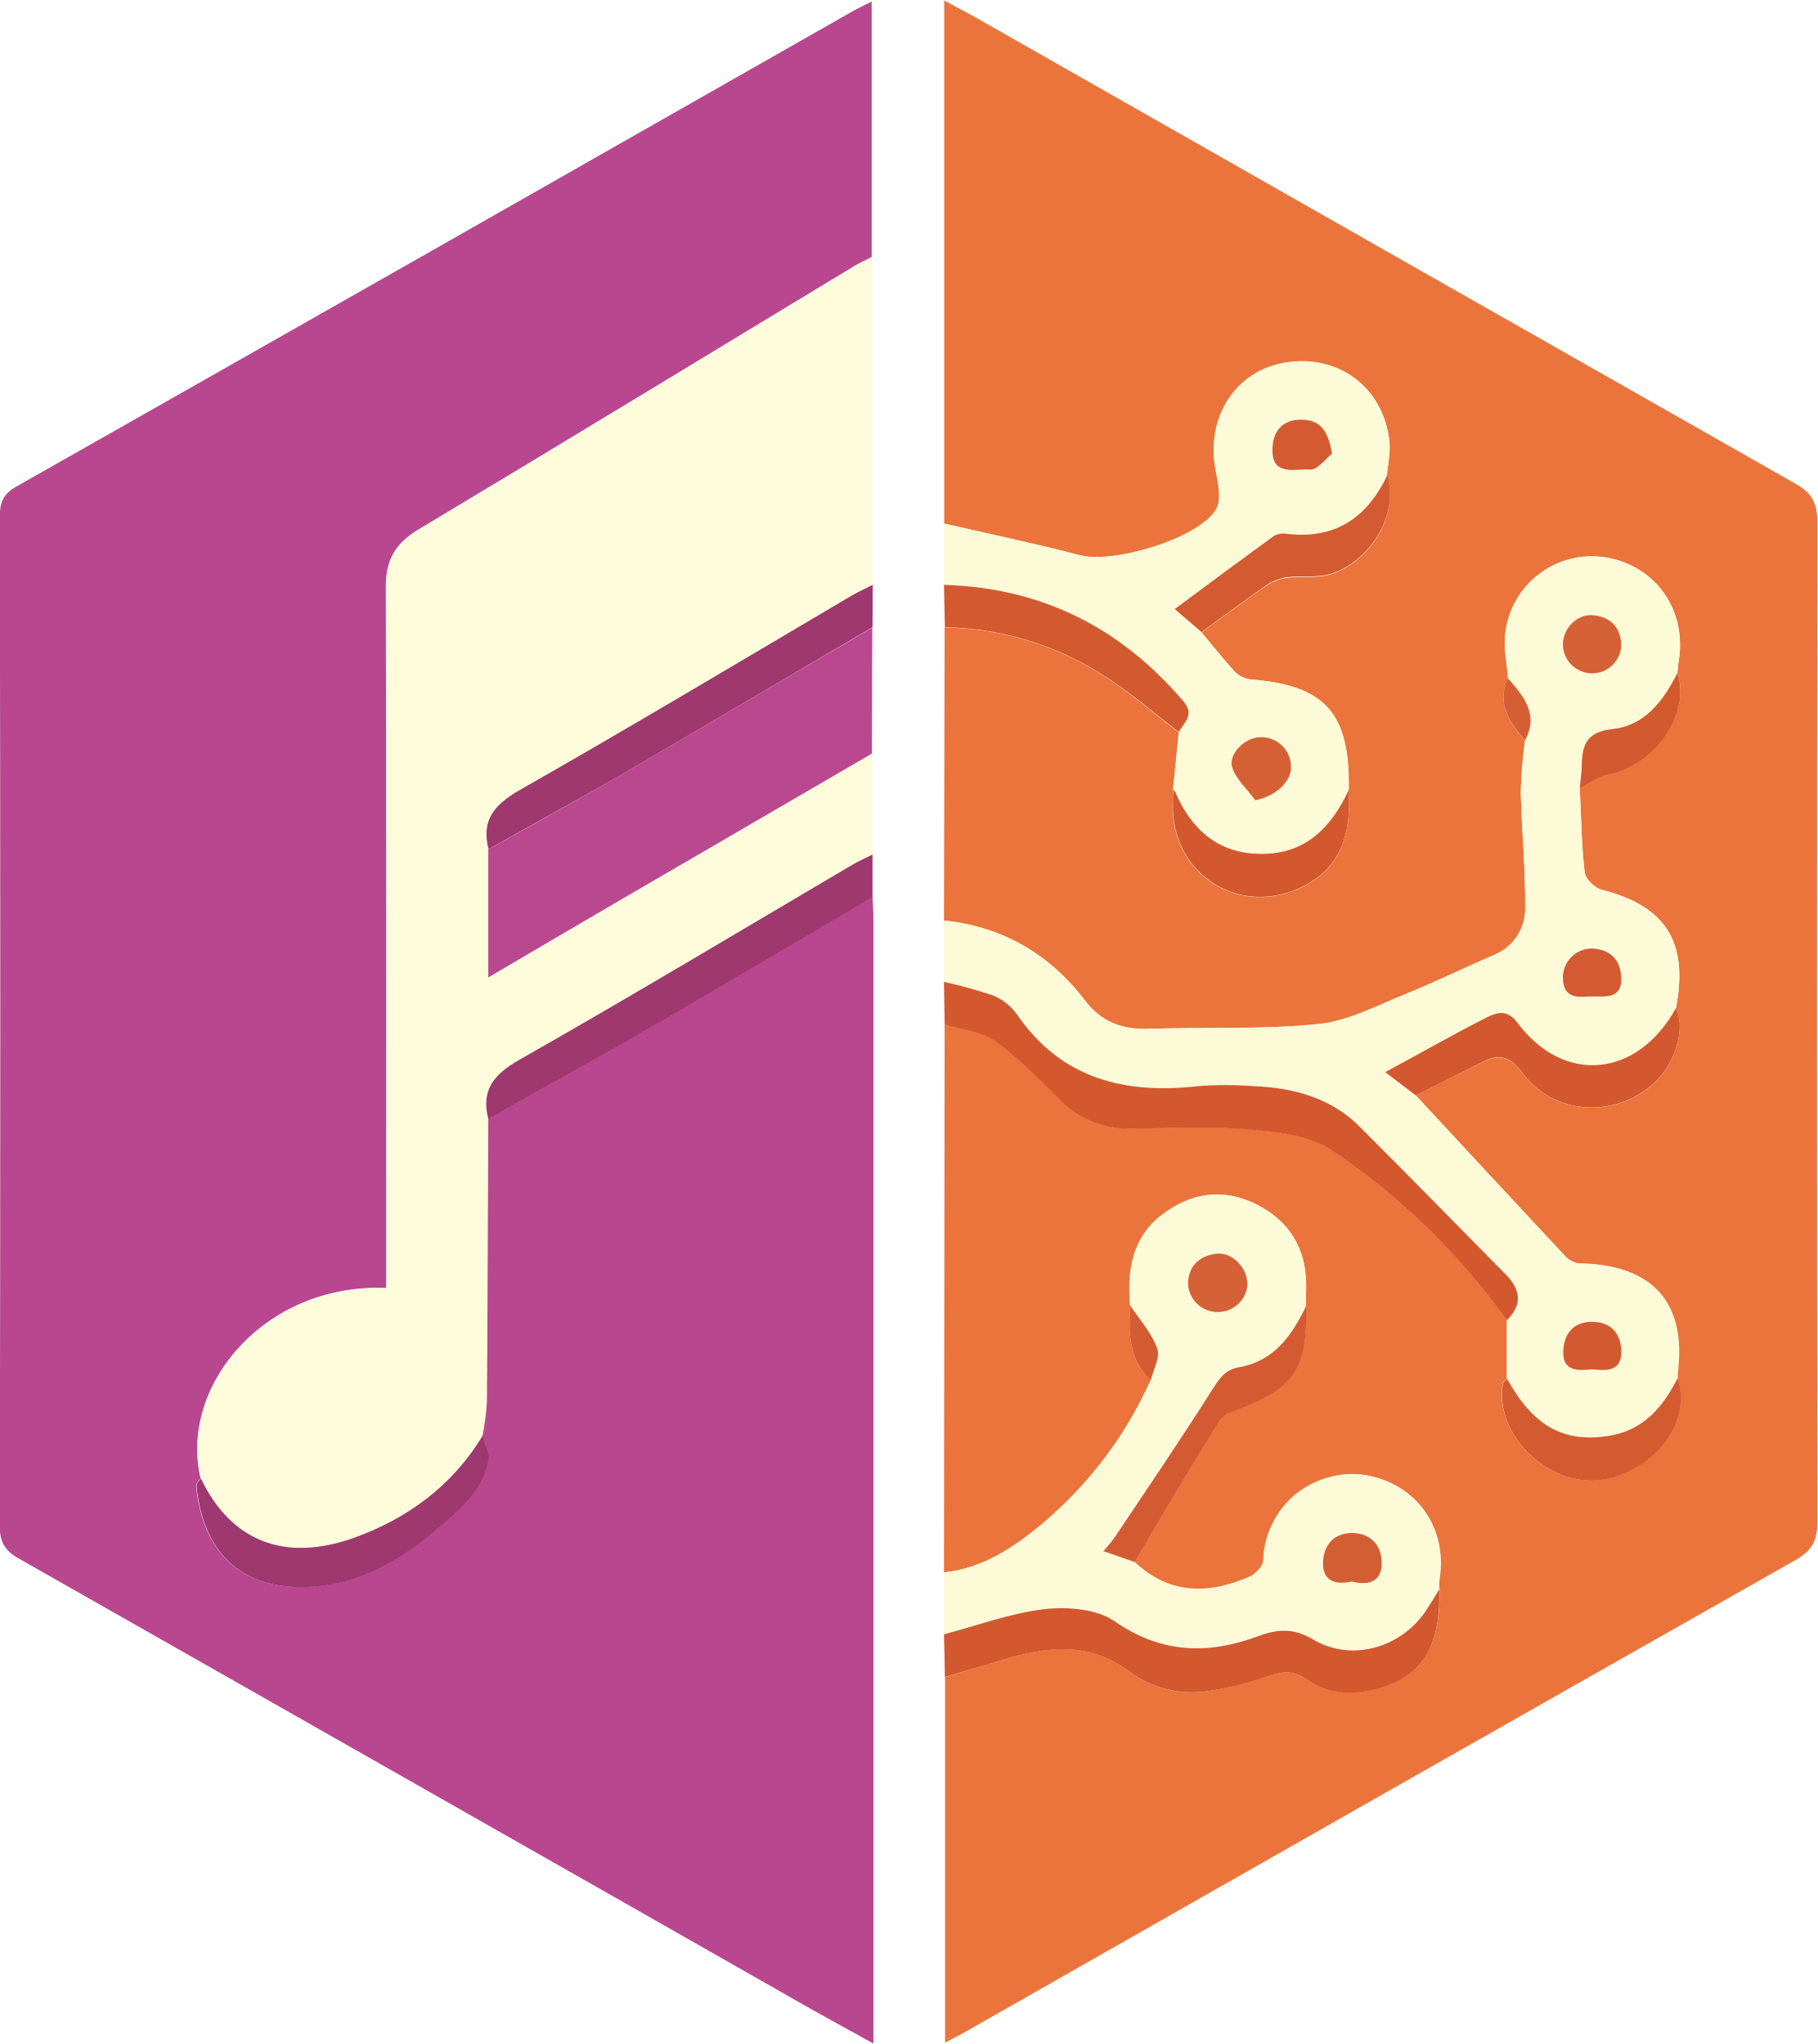
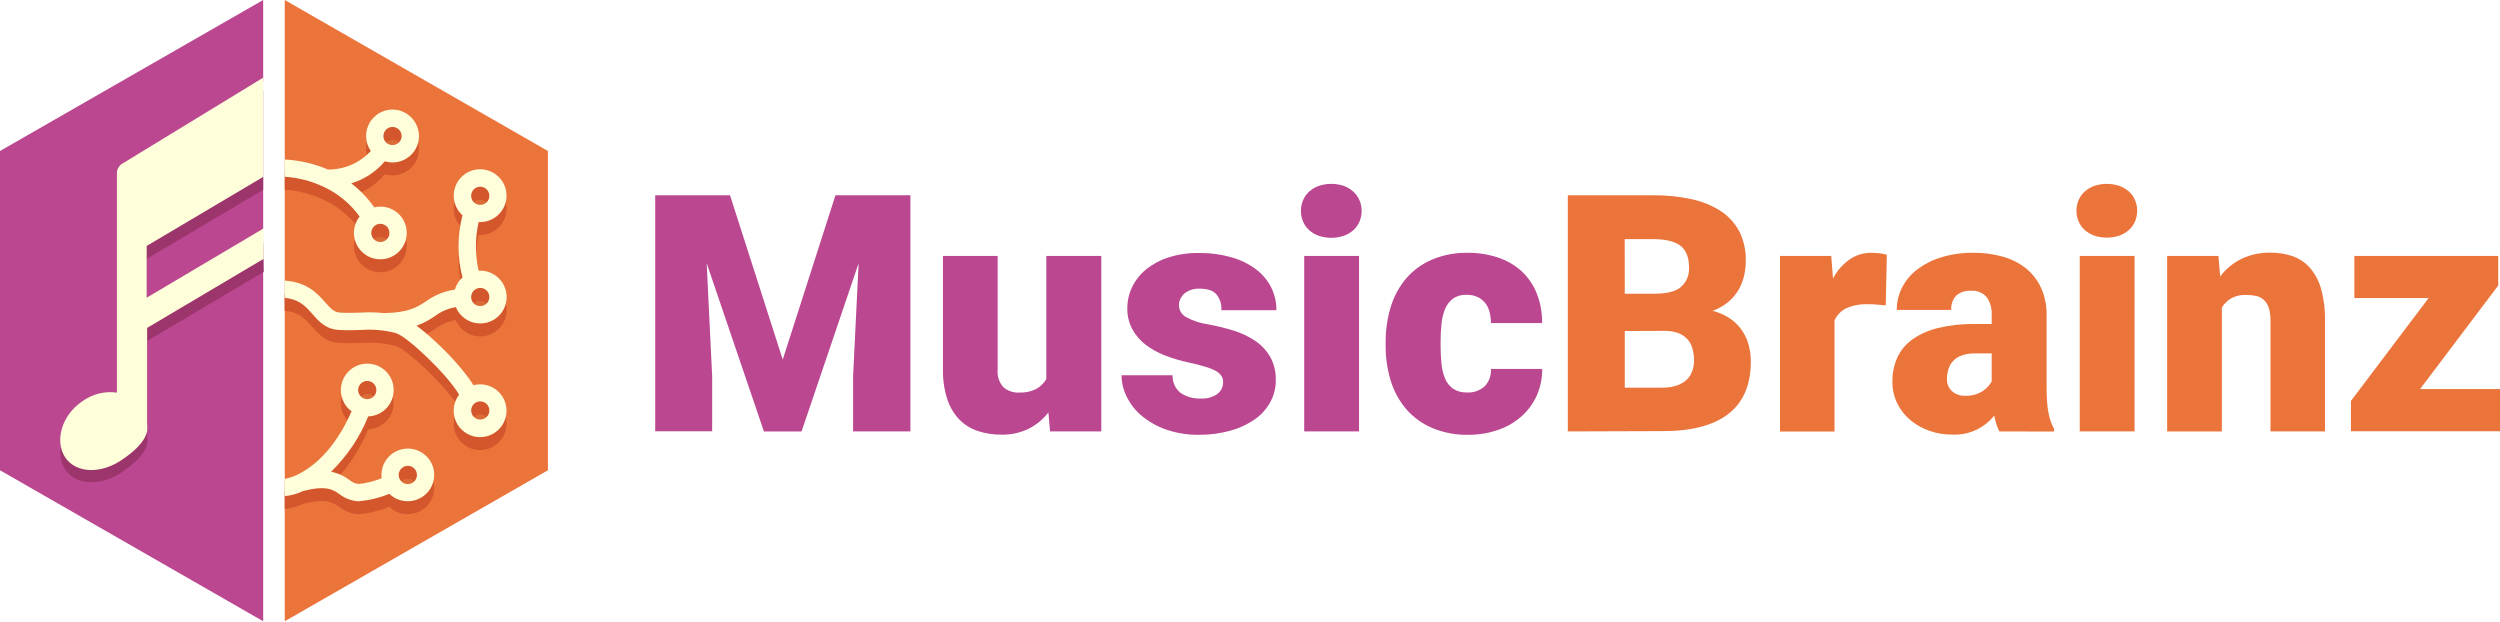
- <svg xmlns="http://www.w3.org/2000/svg" width="32pt" height="36pt" viewBox="0 0 32 36" version="1.1">
-   <g id="surface1">
-     <path style=" stroke:none;fill-rule:nonzero;fill:rgb(72.549%,27.843%,56.078%);fill-opacity:1;" d="M 15.363 15.793 C 15.371 15.934 15.379 16.07 15.379 16.211 C 15.379 22.633 15.379 29.055 15.379 35.477 L 15.379 35.992 C 14.977 35.77 14.641 35.586 14.305 35.398 C 9.652 32.746 4.996 30.102 0.344 27.457 C 0.09 27.316 -0.004 27.168 -0.004 26.879 C 0.008 20.957 0.008 15.031 -0.004 9.109 C -0.004 8.867 0.043 8.711 0.273 8.578 C 5.199 5.785 10.117 2.988 15.031 0.188 C 15.117 0.141 15.199 0.102 15.348 0.027 L 15.348 4.527 C 15.25 4.578 15.148 4.625 15.051 4.68 C 12.488 6.23 9.934 7.789 7.363 9.328 C 6.953 9.574 6.789 9.875 6.793 10.344 C 6.805 14.293 6.801 18.246 6.801 22.195 L 6.801 22.684 C 4.637 22.598 3.152 24.43 3.531 26.031 C 3.504 26.078 3.449 26.129 3.453 26.172 C 3.551 27.137 4.051 27.918 5.219 27.949 C 6.215 27.977 7.012 27.504 7.734 26.887 C 8.113 26.562 8.508 26.223 8.594 25.695 C 8.613 25.566 8.527 25.422 8.488 25.285 C 8.527 25.086 8.555 24.883 8.566 24.676 C 8.578 23.02 8.582 21.363 8.59 19.703 C 9.375 19.262 10.164 18.832 10.941 18.383 C 12.422 17.523 13.891 16.656 15.363 15.793 Z M 15.363 15.793 " />
-     <path style=" stroke:none;fill-rule:nonzero;fill:rgb(91.765%,45.49%,23.137%);fill-opacity:1;" d="M 16.621 27.695 C 16.625 24.477 16.629 21.258 16.633 18.039 C 16.934 18.129 17.277 18.16 17.52 18.328 C 17.926 18.613 18.277 18.98 18.629 19.332 C 18.965 19.691 19.441 19.887 19.938 19.875 C 20.633 19.867 21.336 19.828 22.027 19.887 C 22.516 19.93 23.066 20 23.453 20.258 C 24.656 21.062 25.695 22.074 26.531 23.25 L 26.531 24.277 C 26.504 24.309 26.461 24.34 26.457 24.375 C 26.305 25.32 27.359 26.27 28.309 26.039 C 29.203 25.824 29.785 24.988 29.535 24.266 C 29.535 24.238 29.535 24.211 29.535 24.184 C 29.695 22.938 29.09 22.27 27.805 22.25 C 27.703 22.238 27.609 22.188 27.543 22.109 C 26.672 21.176 25.801 20.234 24.93 19.293 C 25.336 19.09 25.742 18.879 26.152 18.684 C 26.414 18.559 26.605 18.629 26.789 18.879 C 27.332 19.625 28.402 19.73 29.129 19.078 C 29.508 18.734 29.684 18.078 29.508 17.762 C 29.738 16.594 29.332 15.957 28.199 15.668 C 28.078 15.637 27.914 15.477 27.902 15.359 C 27.848 14.867 27.84 14.371 27.816 13.875 C 27.988 13.789 28.152 13.664 28.332 13.625 C 29.148 13.457 29.781 12.543 29.535 11.844 C 29.543 11.773 29.547 11.703 29.559 11.637 C 29.703 10.742 29.156 9.965 28.277 9.816 C 27.863 9.75 27.441 9.852 27.109 10.102 C 26.777 10.348 26.559 10.723 26.508 11.133 C 26.465 11.395 26.535 11.676 26.551 11.949 C 26.344 12.398 26.582 12.727 26.852 13.047 C 26.809 13.348 26.785 13.652 26.777 13.953 C 26.793 14.629 26.863 15.305 26.855 15.98 C 26.867 16.34 26.656 16.672 26.324 16.812 C 25.789 17.043 25.27 17.301 24.727 17.516 C 24.23 17.719 23.73 17.988 23.211 18.039 C 22.219 18.137 21.215 18.086 20.211 18.121 C 19.754 18.137 19.387 17.992 19.117 17.637 C 18.488 16.809 17.664 16.324 16.621 16.215 L 16.633 11.051 C 17.637 11.07 18.613 11.367 19.449 11.91 C 19.906 12.207 20.32 12.566 20.754 12.898 L 20.652 13.918 C 20.652 14.016 20.648 14.113 20.648 14.211 C 20.648 15.383 21.77 16.125 22.848 15.66 C 23.621 15.328 23.797 14.68 23.746 13.922 C 23.773 12.562 23.336 12.074 22.02 11.969 C 21.914 11.957 21.816 11.91 21.742 11.836 C 21.535 11.613 21.344 11.371 21.152 11.141 C 21.52 10.875 21.883 10.602 22.258 10.344 C 22.371 10.262 22.504 10.203 22.641 10.18 C 22.895 10.141 23.168 10.191 23.41 10.121 C 24.074 9.934 24.652 9.109 24.422 8.383 C 24.438 8.176 24.488 7.965 24.465 7.766 C 24.355 6.82 23.57 6.238 22.637 6.391 C 21.758 6.531 21.23 7.352 21.406 8.281 C 21.449 8.508 21.516 8.793 21.418 8.969 C 21.121 9.484 19.613 9.938 19.016 9.781 C 18.223 9.574 17.418 9.406 16.625 9.223 L 16.625 0.008 C 16.855 0.133 17.023 0.219 17.188 0.312 C 21.996 3.051 26.805 5.785 31.617 8.52 C 31.918 8.691 32 8.879 32 9.203 C 31.992 15.07 31.992 20.934 32 26.801 C 32 27.129 31.91 27.312 31.609 27.48 C 26.773 30.219 21.941 32.969 17.109 35.723 C 16.969 35.805 16.824 35.879 16.641 35.977 L 16.641 29.535 C 17.027 29.422 17.41 29.305 17.797 29.195 C 18.516 28.984 19.207 28.938 19.863 29.426 C 20.27 29.734 20.785 29.863 21.289 29.781 C 21.645 29.723 21.996 29.633 22.34 29.516 C 22.582 29.434 22.773 29.418 22.992 29.57 C 23.387 29.84 23.832 29.855 24.277 29.734 C 25.051 29.523 25.367 28.984 25.348 27.988 C 25.34 27.93 25.34 27.875 25.348 27.82 C 25.504 26.844 24.867 26.066 23.941 25.969 C 23.512 25.938 23.086 26.082 22.762 26.367 C 22.441 26.656 22.254 27.062 22.246 27.492 C 22.242 27.59 22.113 27.723 22.012 27.766 C 21.285 28.102 20.586 28.102 19.977 27.512 C 20.469 26.688 20.957 25.859 21.453 25.035 C 21.492 24.965 21.555 24.914 21.629 24.879 C 22.789 24.465 23.02 24.145 22.996 22.992 C 22.996 22.883 22.996 22.77 23 22.656 C 23.004 22 22.707 21.504 22.121 21.211 C 21.539 20.922 20.949 21.008 20.438 21.414 C 19.93 21.82 19.852 22.391 19.902 22.996 C 19.867 23.477 19.875 23.945 20.262 24.309 C 19.824 25.285 19.172 26.148 18.352 26.84 C 17.852 27.254 17.309 27.621 16.621 27.695 Z M 16.621 27.695 " />
-     <path style=" stroke:none;fill-rule:nonzero;fill:rgb(99.608%,98.824%,85.49%);fill-opacity:1;" d="M 8.598 19.707 C 8.59 21.367 8.586 23.023 8.574 24.68 C 8.562 24.887 8.535 25.09 8.496 25.289 C 7.965 26.172 7.176 26.746 6.23 27.086 C 5 27.527 4.062 27.137 3.535 26.035 C 3.156 24.434 4.645 22.605 6.805 22.688 L 6.805 22.199 C 6.805 18.25 6.809 14.297 6.797 10.348 C 6.797 9.879 6.961 9.578 7.367 9.332 C 9.938 7.793 12.496 6.234 15.059 4.684 C 15.152 4.629 15.254 4.586 15.355 4.535 C 15.355 6.457 15.359 8.379 15.363 10.305 C 15.242 10.367 15.109 10.422 14.996 10.492 C 13.047 11.641 11.105 12.805 9.137 13.926 C 8.684 14.184 8.465 14.457 8.598 14.961 L 8.598 17.219 C 9.414 16.738 10.168 16.297 10.922 15.855 C 12.398 14.996 13.875 14.137 15.352 13.277 C 15.355 13.867 15.359 14.457 15.363 15.051 C 15.242 15.113 15.109 15.168 14.996 15.238 C 13.047 16.387 11.105 17.551 9.141 18.668 C 8.688 18.922 8.469 19.199 8.598 19.707 Z M 8.598 19.707 " />
-     <path style=" stroke:none;fill-rule:nonzero;fill:rgb(99.216%,98.039%,84.314%);fill-opacity:1;" d="M 26.535 24.281 L 26.535 23.25 C 26.824 22.973 26.773 22.703 26.512 22.438 C 25.652 21.566 24.801 20.695 23.938 19.832 C 23.426 19.324 22.77 19.152 22.066 19.129 C 21.746 19.102 21.426 19.102 21.105 19.129 C 19.809 19.273 18.695 19 17.914 17.867 C 17.809 17.719 17.664 17.602 17.496 17.535 C 17.211 17.438 16.918 17.355 16.621 17.293 L 16.621 16.211 C 17.664 16.32 18.488 16.809 19.117 17.637 C 19.391 17.992 19.758 18.133 20.215 18.121 C 21.215 18.086 22.219 18.137 23.211 18.035 C 23.73 17.984 24.234 17.715 24.73 17.516 C 25.266 17.297 25.789 17.043 26.324 16.809 C 26.656 16.668 26.871 16.336 26.855 15.977 C 26.863 15.301 26.793 14.629 26.777 13.953 C 26.785 13.648 26.812 13.344 26.852 13.043 C 27.098 12.586 26.832 12.262 26.555 11.945 C 26.535 11.672 26.469 11.395 26.508 11.129 C 26.562 10.719 26.781 10.352 27.113 10.105 C 27.445 9.855 27.867 9.754 28.277 9.82 C 29.156 9.973 29.703 10.75 29.559 11.641 C 29.547 11.711 29.543 11.781 29.535 11.848 C 29.293 12.336 28.969 12.777 28.398 12.836 C 27.949 12.883 27.859 13.105 27.855 13.465 C 27.855 13.602 27.828 13.738 27.816 13.875 C 27.84 14.375 27.844 14.871 27.902 15.363 C 27.914 15.477 28.078 15.641 28.199 15.672 C 29.332 15.961 29.738 16.594 29.508 17.762 C 28.832 18.992 27.531 19.117 26.715 18.012 C 26.531 17.762 26.344 17.84 26.176 17.93 C 25.586 18.227 25.008 18.555 24.391 18.891 L 24.93 19.293 C 25.801 20.234 26.676 21.176 27.551 22.113 C 27.617 22.191 27.711 22.242 27.812 22.258 C 29.098 22.27 29.703 22.941 29.543 24.188 C 29.543 24.215 29.543 24.242 29.543 24.27 C 29.285 24.781 28.941 25.191 28.332 25.289 C 27.531 25.418 26.992 25.109 26.535 24.281 Z M 27.52 11.344 C 27.516 11.625 27.746 11.855 28.027 11.859 C 28.312 11.863 28.543 11.637 28.547 11.355 C 28.535 11.047 28.359 10.867 28.059 10.836 C 27.777 10.805 27.527 11.055 27.52 11.344 Z M 27.965 17.551 C 28.258 17.547 28.559 17.613 28.547 17.223 C 28.535 16.914 28.367 16.73 28.055 16.707 C 27.914 16.699 27.777 16.75 27.676 16.848 C 27.574 16.945 27.516 17.082 27.52 17.223 C 27.523 17.574 27.766 17.566 27.965 17.551 Z M 28.031 24.117 C 28.297 24.145 28.566 24.156 28.547 23.777 C 28.527 23.469 28.348 23.285 28.035 23.281 C 27.727 23.277 27.547 23.469 27.523 23.773 C 27.5 24.152 27.766 24.145 28.035 24.117 Z M 28.031 24.117 " />
-     <path style=" stroke:none;fill-rule:nonzero;fill:rgb(99.216%,98.039%,84.314%);fill-opacity:1;" d="M 16.621 27.695 C 17.305 27.621 17.848 27.254 18.348 26.84 C 19.168 26.148 19.824 25.285 20.258 24.309 C 20.305 24.117 20.426 23.898 20.371 23.746 C 20.273 23.477 20.062 23.246 19.898 22.996 C 19.844 22.391 19.922 21.824 20.434 21.414 C 20.949 21.004 21.527 20.914 22.121 21.211 C 22.711 21.508 23 21.996 22.996 22.656 C 22.996 22.766 22.996 22.879 22.992 22.992 C 22.746 23.508 22.43 23.965 21.824 24.074 C 21.543 24.121 21.457 24.289 21.328 24.488 C 20.777 25.352 20.203 26.199 19.633 27.047 C 19.574 27.133 19.504 27.215 19.422 27.312 L 19.973 27.504 C 20.586 28.086 21.281 28.086 22.012 27.762 C 22.113 27.715 22.238 27.582 22.242 27.484 C 22.254 27.059 22.441 26.652 22.758 26.363 C 23.078 26.078 23.504 25.934 23.934 25.965 C 24.855 26.062 25.496 26.836 25.336 27.816 C 25.332 27.871 25.332 27.926 25.336 27.98 C 25.266 28.098 25.195 28.215 25.121 28.328 C 24.691 29.004 23.805 29.277 23.113 28.867 C 22.766 28.66 22.488 28.684 22.148 28.809 C 21.266 29.137 20.438 29.117 19.613 28.543 C 19.301 28.328 18.789 28.289 18.387 28.336 C 17.797 28.406 17.211 28.625 16.621 28.785 C 16.621 28.418 16.621 28.059 16.621 27.695 Z M 21.965 22.613 C 21.953 22.309 21.68 22.047 21.406 22.082 C 21.109 22.121 20.922 22.301 20.914 22.605 C 20.926 22.887 21.156 23.105 21.438 23.109 C 21.719 23.109 21.949 22.891 21.965 22.613 Z M 23.797 27.859 C 24.082 27.926 24.336 27.879 24.32 27.504 C 24.309 27.199 24.117 27.004 23.812 27.004 C 23.508 27.004 23.309 27.188 23.289 27.492 C 23.273 27.82 23.477 27.926 23.801 27.855 Z M 23.797 27.859 " />
-     <path style=" stroke:none;fill-rule:nonzero;fill:rgb(99.216%,98.039%,84.314%);fill-opacity:1;" d="M 16.621 9.219 C 17.418 9.402 18.219 9.57 19.012 9.777 C 19.609 9.934 21.117 9.48 21.414 8.965 C 21.512 8.789 21.445 8.5 21.402 8.273 C 21.227 7.348 21.754 6.527 22.633 6.383 C 23.566 6.234 24.352 6.816 24.461 7.762 C 24.484 7.961 24.434 8.172 24.418 8.375 C 24.062 9.133 23.492 9.516 22.625 9.402 C 22.547 9.398 22.465 9.418 22.398 9.461 C 21.824 9.879 21.258 10.301 20.676 10.73 L 21.156 11.133 C 21.352 11.367 21.539 11.605 21.742 11.828 C 21.816 11.902 21.914 11.949 22.02 11.965 C 23.34 12.07 23.773 12.555 23.75 13.914 C 23.445 14.574 22.984 15.043 22.203 15.039 C 21.445 15.031 20.973 14.602 20.691 13.938 C 20.691 13.926 20.668 13.922 20.656 13.914 C 20.691 13.57 20.727 13.23 20.762 12.891 C 20.844 12.727 21.047 12.594 20.844 12.352 C 19.734 11.055 18.344 10.352 16.621 10.301 C 16.621 9.938 16.621 9.574 16.621 9.219 Z M 22.102 14.098 C 22.465 14.031 22.754 13.75 22.727 13.488 C 22.719 13.211 22.492 12.988 22.211 12.988 C 21.945 12.969 21.617 13.27 21.695 13.516 C 21.762 13.723 21.961 13.898 22.102 14.094 Z M 23.449 7.996 C 23.387 7.57 23.219 7.387 22.902 7.391 C 22.59 7.395 22.418 7.586 22.398 7.891 C 22.375 8.41 22.812 8.25 23.062 8.27 C 23.203 8.281 23.355 8.066 23.453 7.992 Z M 23.449 7.996 " />
-     <path style=" stroke:none;fill-rule:nonzero;fill:rgb(72.941%,28.235%,56.078%);fill-opacity:1;" d="M 15.352 13.273 C 13.875 14.133 12.398 14.992 10.922 15.852 C 10.168 16.293 9.414 16.734 8.598 17.215 L 8.598 14.961 C 9.379 14.523 10.172 14.09 10.945 13.641 C 12.422 12.781 13.887 11.914 15.359 11.055 Z M 15.352 13.273 " />
-     <path style=" stroke:none;fill-rule:nonzero;fill:rgb(82.745%,34.51%,18.039%);fill-opacity:1;" d="M 16.621 17.293 C 16.918 17.359 17.207 17.438 17.492 17.535 C 17.66 17.605 17.805 17.723 17.91 17.871 C 18.691 19.004 19.805 19.277 21.102 19.129 C 21.422 19.105 21.742 19.105 22.062 19.129 C 22.766 19.156 23.422 19.328 23.934 19.836 C 24.797 20.699 25.648 21.57 26.508 22.441 C 26.77 22.703 26.82 22.973 26.531 23.254 C 25.695 22.082 24.656 21.066 23.453 20.262 C 23.066 20.004 22.516 19.934 22.027 19.895 C 21.336 19.832 20.633 19.871 19.938 19.879 C 19.441 19.895 18.965 19.695 18.629 19.34 C 18.277 18.988 17.926 18.621 17.52 18.336 C 17.277 18.164 16.934 18.137 16.633 18.043 Z M 16.621 17.293 " />
-     <path style=" stroke:none;fill-rule:nonzero;fill:rgb(82.745%,34.51%,18.039%);fill-opacity:1;" d="M 16.621 28.785 C 17.211 28.629 17.797 28.41 18.395 28.34 C 18.797 28.297 19.309 28.336 19.621 28.551 C 20.445 29.125 21.273 29.145 22.156 28.816 C 22.492 28.691 22.773 28.668 23.121 28.875 C 23.812 29.285 24.699 29.012 25.129 28.336 C 25.203 28.223 25.273 28.105 25.344 27.988 C 25.367 28.988 25.051 29.523 24.277 29.738 C 23.832 29.859 23.387 29.848 22.992 29.57 C 22.773 29.418 22.582 29.434 22.336 29.52 C 21.996 29.637 21.645 29.727 21.289 29.781 C 20.785 29.863 20.27 29.734 19.863 29.426 C 19.207 28.941 18.52 28.988 17.797 29.195 C 17.41 29.309 17.023 29.422 16.637 29.535 C 16.633 29.285 16.629 29.035 16.621 28.785 Z M 16.621 28.785 " />
-     <path style=" stroke:none;fill-rule:nonzero;fill:rgb(61.961%,21.961%,43.137%);fill-opacity:1;" d="M 15.363 11.047 C 13.895 11.91 12.426 12.777 10.953 13.637 C 10.176 14.086 9.383 14.516 8.602 14.957 C 8.473 14.453 8.691 14.18 9.145 13.918 C 11.109 12.801 13.051 11.637 15 10.488 C 15.121 10.418 15.246 10.363 15.367 10.301 C 15.367 10.551 15.363 10.801 15.363 11.047 Z M 15.363 11.047 " />
-     <path style=" stroke:none;fill-rule:nonzero;fill:rgb(61.961%,21.961%,43.137%);fill-opacity:1;" d="M 8.598 19.707 C 8.469 19.203 8.688 18.926 9.141 18.668 C 11.105 17.551 13.047 16.387 14.996 15.238 C 15.113 15.168 15.242 15.113 15.363 15.051 C 15.363 15.301 15.363 15.551 15.363 15.801 C 13.895 16.664 12.426 17.531 10.949 18.387 C 10.172 18.832 9.379 19.262 8.598 19.707 Z M 8.598 19.707 " />
-     <path style=" stroke:none;fill-rule:nonzero;fill:rgb(82.745%,34.902%,18.431%);fill-opacity:1;" d="M 16.621 10.301 C 18.344 10.352 19.734 11.055 20.84 12.355 C 21.047 12.598 20.84 12.723 20.758 12.895 C 20.324 12.559 19.906 12.199 19.449 11.906 C 18.613 11.363 17.637 11.066 16.637 11.047 Z M 16.621 10.301 " />
-     <path style=" stroke:none;fill-rule:nonzero;fill:rgb(61.961%,21.961%,43.529%);fill-opacity:1;" d="M 3.535 26.035 C 4.062 27.137 5 27.523 6.23 27.086 C 7.176 26.746 7.965 26.168 8.496 25.289 C 8.531 25.426 8.621 25.57 8.602 25.699 C 8.516 26.227 8.121 26.566 7.742 26.891 C 7.023 27.508 6.223 27.98 5.223 27.953 C 4.055 27.918 3.555 27.137 3.461 26.172 C 3.457 26.129 3.508 26.078 3.535 26.035 Z M 3.535 26.035 " />
-     <path style=" stroke:none;fill-rule:nonzero;fill:rgb(82.745%,34.51%,18.431%);fill-opacity:1;" d="M 24.93 19.293 L 24.391 18.883 C 25.008 18.551 25.582 18.223 26.172 17.922 C 26.34 17.84 26.531 17.762 26.715 18.008 C 27.531 19.109 28.832 18.984 29.508 17.758 C 29.684 18.078 29.508 18.73 29.129 19.074 C 28.402 19.727 27.332 19.625 26.789 18.875 C 26.605 18.625 26.414 18.555 26.152 18.68 C 25.738 18.883 25.336 19.09 24.93 19.293 Z M 24.93 19.293 " />
-     <path style=" stroke:none;fill-rule:nonzero;fill:rgb(83.137%,35.294%,19.216%);fill-opacity:1;" d="M 21.156 11.133 L 20.684 10.727 C 21.262 10.297 21.832 9.875 22.406 9.457 C 22.469 9.41 22.551 9.391 22.629 9.398 C 23.496 9.512 24.066 9.129 24.426 8.371 C 24.652 9.098 24.074 9.926 23.41 10.113 C 23.168 10.18 22.895 10.133 22.641 10.168 C 22.504 10.195 22.371 10.25 22.258 10.336 C 21.883 10.598 21.52 10.867 21.156 11.133 Z M 21.156 11.133 " />
-     <path style=" stroke:none;fill-rule:nonzero;fill:rgb(83.137%,35.686%,19.216%);fill-opacity:1;" d="M 19.98 27.512 L 19.43 27.32 C 19.516 27.219 19.582 27.141 19.641 27.055 C 20.211 26.203 20.785 25.359 21.332 24.496 C 21.465 24.293 21.551 24.125 21.828 24.078 C 22.438 23.969 22.754 23.512 23 22.996 C 23.023 24.148 22.793 24.469 21.633 24.887 C 21.559 24.918 21.5 24.973 21.457 25.043 C 20.957 25.859 20.469 26.688 19.98 27.512 Z M 19.98 27.512 " />
-     <path style=" stroke:none;fill-rule:nonzero;fill:rgb(83.137%,35.294%,18.824%);fill-opacity:1;" d="M 26.535 24.281 C 26.992 25.113 27.531 25.418 28.328 25.289 C 28.938 25.195 29.281 24.781 29.539 24.273 C 29.789 24.996 29.203 25.832 28.312 26.043 C 27.363 26.27 26.309 25.324 26.461 24.379 C 26.465 24.34 26.508 24.312 26.535 24.281 Z M 26.535 24.281 " />
-     <path style=" stroke:none;fill-rule:nonzero;fill:rgb(82.745%,34.51%,18.039%);fill-opacity:1;" d="M 20.656 13.914 C 20.668 13.922 20.684 13.93 20.688 13.938 C 20.973 14.605 21.445 15.035 22.199 15.039 C 22.98 15.047 23.441 14.578 23.746 13.918 C 23.797 14.676 23.621 15.32 22.848 15.656 C 21.773 16.121 20.652 15.379 20.652 14.203 C 20.652 14.109 20.652 14.012 20.656 13.914 Z M 20.656 13.914 " />
-     <path style=" stroke:none;fill-rule:nonzero;fill:rgb(82.745%,34.902%,18.431%);fill-opacity:1;" d="M 27.816 13.879 C 27.828 13.742 27.852 13.605 27.852 13.469 C 27.859 13.105 27.949 12.887 28.398 12.84 C 28.965 12.777 29.293 12.34 29.535 11.852 C 29.781 12.551 29.148 13.469 28.332 13.633 C 28.152 13.668 27.988 13.797 27.816 13.879 Z M 27.816 13.879 " />
-     <path style=" stroke:none;fill-rule:nonzero;fill:rgb(83.137%,36.078%,19.608%);fill-opacity:1;" d="M 19.902 22.996 C 20.07 23.246 20.277 23.477 20.375 23.746 C 20.434 23.902 20.309 24.121 20.262 24.312 C 19.875 23.945 19.867 23.477 19.902 22.996 Z M 19.902 22.996 " />
-     <path style=" stroke:none;fill-rule:nonzero;fill:rgb(83.922%,36.863%,20.392%);fill-opacity:1;" d="M 26.551 11.945 C 26.832 12.262 27.098 12.586 26.852 13.043 C 26.582 12.723 26.344 12.395 26.551 11.945 Z M 26.551 11.945 " />
-     <path style=" stroke:none;fill-rule:nonzero;fill:rgb(83.529%,38.039%,21.176%);fill-opacity:1;" d="M 27.52 11.344 C 27.527 11.055 27.777 10.805 28.059 10.836 C 28.359 10.867 28.535 11.047 28.547 11.355 C 28.543 11.637 28.312 11.863 28.027 11.859 C 27.746 11.855 27.516 11.625 27.52 11.344 Z M 27.52 11.344 " />
-     <path style=" stroke:none;fill-rule:nonzero;fill:rgb(82.745%,35.294%,19.216%);fill-opacity:1;" d="M 27.965 17.551 C 27.766 17.566 27.523 17.574 27.52 17.223 C 27.516 17.082 27.574 16.945 27.676 16.848 C 27.777 16.75 27.914 16.699 28.055 16.707 C 28.367 16.73 28.535 16.914 28.547 17.223 C 28.559 17.613 28.258 17.543 27.965 17.551 Z M 27.965 17.551 " />
-     <path style=" stroke:none;fill-rule:nonzero;fill:rgb(82.745%,35.294%,18.824%);fill-opacity:1;" d="M 28.035 24.117 C 27.77 24.145 27.5 24.152 27.527 23.773 C 27.547 23.469 27.723 23.277 28.039 23.281 C 28.355 23.285 28.531 23.469 28.547 23.777 C 28.566 24.156 28.297 24.145 28.035 24.117 Z M 28.035 24.117 " />
-     <path style=" stroke:none;fill-rule:nonzero;fill:rgb(83.529%,38.039%,21.176%);fill-opacity:1;" d="M 21.965 22.613 C 21.953 22.891 21.723 23.109 21.438 23.109 C 21.156 23.105 20.93 22.887 20.918 22.605 C 20.926 22.301 21.113 22.121 21.41 22.082 C 21.684 22.047 21.957 22.309 21.965 22.613 Z M 21.965 22.613 " />
-     <path style=" stroke:none;fill-rule:nonzero;fill:rgb(83.137%,36.863%,20.392%);fill-opacity:1;" d="M 23.801 27.855 C 23.477 27.926 23.273 27.82 23.297 27.488 C 23.316 27.184 23.516 26.996 23.816 27 C 24.121 27.004 24.316 27.199 24.328 27.5 C 24.34 27.875 24.09 27.926 23.801 27.855 Z M 23.801 27.855 " />
-     <path style=" stroke:none;fill-rule:nonzero;fill:rgb(83.529%,37.647%,20.392%);fill-opacity:1;" d="M 22.102 14.094 C 21.961 13.898 21.762 13.723 21.695 13.512 C 21.621 13.27 21.949 12.965 22.215 12.984 C 22.492 12.988 22.723 13.207 22.73 13.484 C 22.758 13.746 22.469 14.027 22.102 14.094 Z M 22.102 14.094 " />
-     <path style=" stroke:none;fill-rule:nonzero;fill:rgb(83.137%,35.686%,19.216%);fill-opacity:1;" d="M 23.453 7.992 C 23.355 8.066 23.199 8.281 23.07 8.27 C 22.816 8.25 22.379 8.406 22.406 7.891 C 22.418 7.582 22.59 7.391 22.91 7.391 C 23.23 7.391 23.387 7.566 23.453 7.992 Z M 23.453 7.992 " />
+ <svg xmlns="http://www.w3.org/2000/svg" viewBox="0 0 579.47 144">
+   <g style="isolation:isolate">
+     <polygon points="66 0 66 144 127 109 127 35 66 0" style="fill:#eb743b" />
+     <polygon points="61 0 0 35 0 109 61 144 61 60 60 59 60 54 61 53 61 41 60 41 60 20 61 19 61 0" style="fill:#ba478f" />
+     <g style="opacity:0.07;mix-blend-mode:multiply">
+       <path d="M65.33,55.86l-27,16V60.21L65.33,44V21.41L32.81,40.68l-.06,0a2.77,2.77,0,0,0-.26.2l-.21.17a2.9,2.9,0,0,0-.19.22c-.06.07-.13.14-.18.22a2.52,2.52,0,0,0-.15.25,2.8,2.8,0,0,0-.13.25c0,.09-.07.18-.1.28a2.76,2.76,0,0,0-.08.27,2.56,2.56,0,0,0,0,.27,3,3,0,0,0,0,.32s0,.05,0,.08V93.82a11,11,0,0,0-8,2c-4.84,3.22-6.48,9.28-4,13s8.19,3.9,13,.68c2.76-1.84,5.38-4.07,6-6.68a10.61,10.61,0,0,0,0-2c0-.14,0-.28,0-.42V78.82l27-16.15Z" transform="translate(-4.35 -2.82)" />
+     </g>
+     <path d="M65.35,58.82l-27,16v-12l27-16v-23L32.84,43.51l-.06,0a2.77,2.77,0,0,0-.26.2l-.21.17a2.88,2.88,0,0,0-.19.22c-.06.07-.13.14-.18.22a2.53,2.53,0,0,0-.15.25c0,.08-.1.16-.13.25s-.07.18-.1.28a2.78,2.78,0,0,0-.08.27,2.57,2.57,0,0,0,0,.27,3,3,0,0,0,0,.32s0,.05,0,.08V96.65a11,11,0,0,0-8,2c-4.84,3.22-6.48,9.28-4,13s8.19,3.9,13,.68c2.76-1.84,5.38-4.07,6-6.68a10.61,10.61,0,0,0,0-2c0-.14,0-.28,0-.42l0-21.4,27-16Z" transform="translate(-4.35 -2.82)" style="fill:#9d356d" />
+     <path d="M65.35,55.82l-27,16v-12l27-16v-23L32.81,40.68l-.06,0a2.77,2.77,0,0,0-.26.2l-.21.17a2.9,2.9,0,0,0-.19.22c-.06.07-.13.14-.18.22a2.52,2.52,0,0,0-.15.25,2.8,2.8,0,0,0-.13.25c0,.09-.07.18-.1.28a2.76,2.76,0,0,0-.08.27,2.56,2.56,0,0,0,0,.27,3,3,0,0,0,0,.32s0,.05,0,.08V93.82a11,11,0,0,0-8,2c-4.84,3.22-6.48,9.28-4,13s8.19,3.9,13,.68c2.76-1.84,5.38-4.07,6-6.68a10.61,10.61,0,0,0,0-2c0-.14,0-.28,0-.42V78.82l27-16Z" transform="translate(-4.35 -2.82)" style="fill:#fffedb" />
+     <g style="opacity:0.07;mix-blend-mode:multiply">
+       <path d="M87.66,94.56a2.11,2.11,0,1,1-.23,1.6A2.1,2.1,0,0,1,87.66,94.56Zm12.6,22.36a2.08,2.08,0,0,1-1.37.51,2.11,2.11,0,0,1-1.38-3.72,2.08,2.08,0,0,1,1.37-.51,2.12,2.12,0,0,1,2.11,2.28A2.09,2.09,0,0,1,100.26,116.92Z" transform="translate(-4.35 -2.82)" />
+       <path d="M79.36,48.43l.21,0Z" transform="translate(-4.35 -2.82)" />
+       <path d="M90.73,58.08a2.07,2.07,0,0,1,.67-.66,2.11,2.11,0,1,1,1.11,3.91A2.1,2.1,0,0,1,91.39,61,2.13,2.13,0,0,1,90.73,58.08Zm6.38-20.19a2.14,2.14,0,0,1-2.91.65l-.1-.06a2.11,2.11,0,1,1,3.29-2.17A2.08,2.08,0,0,1,97.11,37.89Z" transform="translate(-4.35 -2.82)" />
+       <path d="M113.88,49.49a2.11,2.11,0,1,1,3.57,2.26,2.14,2.14,0,0,1-2.91.65l-.09-.06A2.1,2.1,0,0,1,113.88,49.49Zm0,23.46a2.11,2.11,0,1,1,3.57,2.26,2.14,2.14,0,0,1-2.91.65l-.09-.06A2.1,2.1,0,0,1,113.88,73Zm0,26.3a2.11,2.11,0,1,1,3.57,2.26,2.14,2.14,0,0,1-2.91.65l-.09-.06A2.11,2.11,0,0,1,113.88,99.26Z" transform="translate(-4.35 -2.82)" />
+       <path d="M103.53,108.93a6.12,6.12,0,0,0-10.72,4.74A19.86,19.86,0,0,1,87.48,115a4,4,0,0,1-2.22-1,10.71,10.71,0,0,0-4.15-1.85A37.64,37.64,0,0,0,89.7,99.34a6.12,6.12,0,1,0-5.48-9.24,6.12,6.12,0,0,0,1.62,8.06c-4.05,9.22-9.22,13.08-12.57,14.68a2,2,0,0,0-.36.17,11.26,11.26,0,0,1-2.56.81v4a12.59,12.59,0,0,0,4.25-1.19c5.35-1.36,6.84-.35,8.41.71A7.88,7.88,0,0,0,87.27,119h.31a23.61,23.61,0,0,0,7-1.72A6.13,6.13,0,0,0,98.89,119h0a6.12,6.12,0,0,0,4.64-10.1ZM87.66,92.15a2.11,2.11,0,1,1-.23,1.6A2.1,2.1,0,0,1,87.66,92.15Zm12.6,22.36a2.08,2.08,0,0,1-1.37.51,2.11,2.11,0,0,1-1.38-3.72,2.08,2.08,0,0,1,1.37-.51,2.12,2.12,0,0,1,2.11,2.28A2.09,2.09,0,0,1,100.26,114.51Z" transform="translate(-4.35 -2.82)" />
+       <path d="M79.36,46l.21,0Z" transform="translate(-4.35 -2.82)" />
+       <path d="M101.3,33a6.12,6.12,0,1,0-11,4.82,13.35,13.35,0,0,1-9.94,4.29,29.15,29.15,0,0,0-10-2.32v4A24.8,24.8,0,0,1,79.1,46h0a21.59,21.59,0,0,1,8.61,7,6.32,6.32,0,0,0-.38.54,6.12,6.12,0,1,0,8.45-1.91,6.22,6.22,0,0,0-4.67-.75,26,26,0,0,0-5.34-5.57,16.35,16.35,0,0,0,7.78-5.1,6.15,6.15,0,0,0,1.77.27,6.13,6.13,0,0,0,6-7.45ZM90.73,55.67a2.07,2.07,0,0,1,.67-.66,2.11,2.11,0,1,1,1.11,3.91,2.1,2.1,0,0,1-1.12-.33A2.13,2.13,0,0,1,90.73,55.67Zm6.38-20.19a2.14,2.14,0,0,1-2.91.65l-.1-.06a2.11,2.11,0,1,1,3.29-2.17A2.08,2.08,0,0,1,97.11,35.49Z" transform="translate(-4.35 -2.82)" />
+       <path d="M110,74a6,6,0,0,0,2.11,2.65l.28.19a6.12,6.12,0,1,0,3.27-11.29l-.37,0a25.73,25.73,0,0,1,0-11.26l.34,0a6.12,6.12,0,1,0-4.15-1.63l.07.06a28.65,28.65,0,0,0,0,14.42c-.14.13-.29.25-.43.4a6.24,6.24,0,0,0-.63.82,6.16,6.16,0,0,0-.71,1.58A15.2,15.2,0,0,0,103,72.72c-2,1.32-4,2.57-9.64,2.67A32.64,32.64,0,0,0,88,75.27c-1.43.05-2.91.11-4.85,0-1.33-.07-2.1-.88-3.46-2.42-1.8-2.05-4.22-4.65-9.37-5v4c3.29.3,4.8,1.89,6.36,3.67s3.17,3.62,6.26,3.78c2.12.11,3.76.05,5.21,0A24.22,24.22,0,0,1,96,80c2.61.64,12.1,9.67,14.77,14.32-.11.14-.22.28-.31.43a6.1,6.1,0,0,0,1.62,8.25l.28.19a6.12,6.12,0,1,0,3.27-11.29,6.18,6.18,0,0,0-1.54.2c-2.56-4.19-8.65-10.46-13.19-13.79a18.18,18.18,0,0,0,4.21-2.19A11.31,11.31,0,0,1,110,74Zm3.88-26.92a2.11,2.11,0,1,1,3.57,2.26,2.14,2.14,0,0,1-2.91.65l-.09-.06A2.1,2.1,0,0,1,113.88,47.09Zm0,23.46a2.11,2.11,0,1,1,3.57,2.26,2.14,2.14,0,0,1-2.91.65l-.09-.06A2.1,2.1,0,0,1,113.88,70.55Zm0,26.3a2.11,2.11,0,1,1,3.57,2.26,2.14,2.14,0,0,1-2.91.65l-.09-.06A2.11,2.11,0,0,1,113.88,96.85Z" transform="translate(-4.35 -2.82)" />
+     </g>
+     <path d="M103.53,111.93a6.12,6.12,0,0,0-10.72,4.74A19.86,19.86,0,0,1,87.48,118a4,4,0,0,1-2.22-1,10.71,10.71,0,0,0-4.15-1.85,37.64,37.64,0,0,0,8.58-12.83,6.12,6.12,0,1,0-5.48-9.24,6.12,6.12,0,0,0,1.62,8.06c-4.05,9.22-9.22,13.08-12.57,14.68a2,2,0,0,0-.36.17,11.26,11.26,0,0,1-2.56.81v4a12.59,12.59,0,0,0,4.25-1.19c5.35-1.36,6.84-.35,8.41.71A7.88,7.88,0,0,0,87.27,122h.31a23.61,23.61,0,0,0,7-1.72A6.13,6.13,0,0,0,98.89,122h0a6.12,6.12,0,0,0,4.64-10.1ZM87.66,95.15a2.11,2.11,0,1,1-.23,1.6A2.1,2.1,0,0,1,87.66,95.15Zm12.6,22.36a2.08,2.08,0,0,1-1.37.51,2.11,2.11,0,0,1-1.38-3.72,2.08,2.08,0,0,1,1.37-.51,2.12,2.12,0,0,1,2.11,2.28A2.09,2.09,0,0,1,100.26,117.51Z" transform="translate(-4.35 -2.82)" style="fill:#d3562c" />
+     <path d="M79.36,48.43l.21,0Z" transform="translate(-4.35 -2.82)" />
+     <path d="M101.3,36a6.12,6.12,0,1,0-11,4.82,13.35,13.35,0,0,1-9.94,4.29,29.15,29.15,0,0,0-10-2.32v4A24.81,24.81,0,0,1,79.1,49h0a21.59,21.59,0,0,1,8.61,7,6.32,6.32,0,0,0-.38.54,6.12,6.12,0,1,0,8.45-1.91,6.22,6.22,0,0,0-4.67-.75,26,26,0,0,0-5.34-5.57,16.35,16.35,0,0,0,7.78-5.1,6.15,6.15,0,0,0,1.77.27,6.13,6.13,0,0,0,6-7.45ZM90.73,58.68a2.07,2.07,0,0,1,.67-.66,2.11,2.11,0,1,1,1.11,3.91,2.1,2.1,0,0,1-1.12-.33A2.13,2.13,0,0,1,90.73,58.68Zm6.38-20.19a2.14,2.14,0,0,1-2.91.65l-.1-.06a2.11,2.11,0,1,1,3.29-2.17A2.08,2.08,0,0,1,97.11,38.49Z" transform="translate(-4.35 -2.82)" style="fill:#d3562c" />
+     <path d="M110,77a6,6,0,0,0,2.11,2.65l.28.19a6.12,6.12,0,1,0,3.27-11.29l-.37,0a25.73,25.73,0,0,1,0-11.26l.34,0a6.12,6.12,0,1,0-4.15-1.63l.07.06a28.65,28.65,0,0,0,0,14.42c-.14.13-.29.25-.43.4a6.24,6.24,0,0,0-.63.82,6.16,6.16,0,0,0-.71,1.58A15.2,15.2,0,0,0,103,75.72c-2,1.32-4,2.57-9.64,2.67A32.64,32.64,0,0,0,88,78.27c-1.43.05-2.91.11-4.85,0-1.33-.07-2.1-.88-3.46-2.42-1.8-2.05-4.22-4.65-9.37-5v4c3.29.3,4.8,1.89,6.36,3.67s3.17,3.62,6.26,3.78c2.12.11,3.76.05,5.21,0A24.22,24.22,0,0,1,96,83c2.61.64,12.1,9.67,14.77,14.32-.11.14-.22.28-.31.43a6.1,6.1,0,0,0,1.62,8.25l.28.19a6.12,6.12,0,1,0,3.27-11.29,6.18,6.18,0,0,0-1.54.2c-2.56-4.19-8.65-10.46-13.19-13.79a18.18,18.18,0,0,0,4.21-2.19A11.31,11.31,0,0,1,110,77Zm3.88-26.92a2.11,2.11,0,1,1,3.57,2.26,2.14,2.14,0,0,1-2.91.65l-.09-.06A2.1,2.1,0,0,1,113.88,50.09Zm0,23.46a2.11,2.11,0,1,1,3.57,2.26,2.14,2.14,0,0,1-2.91.65l-.09-.06A2.1,2.1,0,0,1,113.88,73.55Zm0,26.3a2.11,2.11,0,1,1,3.57,2.26,2.14,2.14,0,0,1-2.91.65l-.09-.06A2.11,2.11,0,0,1,113.88,99.85Z" transform="translate(-4.35 -2.82)" style="fill:#d3562c" />
+     <path d="M103.53,108.93a6.12,6.12,0,0,0-10.72,4.74A19.86,19.86,0,0,1,87.48,115a4,4,0,0,1-2.22-1,10.71,10.71,0,0,0-4.15-1.85A37.64,37.64,0,0,0,89.7,99.34a6.12,6.12,0,1,0-5.48-9.24,6.12,6.12,0,0,0,1.62,8.06c-4.05,9.22-9.22,13.08-12.57,14.68a2,2,0,0,0-.36.17,11.26,11.26,0,0,1-2.56.81v4a12.59,12.59,0,0,0,4.25-1.19c5.35-1.36,6.84-.35,8.41.71A7.88,7.88,0,0,0,87.27,119h.31a23.61,23.61,0,0,0,7-1.72A6.13,6.13,0,0,0,98.89,119h0a6.12,6.12,0,0,0,4.64-10.1ZM87.66,92.15a2.11,2.11,0,1,1-.23,1.6A2.1,2.1,0,0,1,87.66,92.15Zm12.6,22.36a2.08,2.08,0,0,1-1.37.51,2.11,2.11,0,0,1-1.38-3.72,2.08,2.08,0,0,1,1.37-.51,2.12,2.12,0,0,1,2.11,2.28A2.09,2.09,0,0,1,100.26,114.51Z" transform="translate(-4.35 -2.82)" style="fill:#fffedb" />
+     <path d="M79.36,46l.21,0Z" transform="translate(-4.35 -2.82)" style="fill:#fffedb" />
+     <path d="M101.3,33a6.12,6.12,0,1,0-11,4.82,13.35,13.35,0,0,1-9.94,4.29,29.15,29.15,0,0,0-10-2.32v4A24.8,24.8,0,0,1,79.1,46h0a21.59,21.59,0,0,1,8.61,7,6.32,6.32,0,0,0-.38.54,6.12,6.12,0,1,0,8.45-1.91,6.22,6.22,0,0,0-4.67-.75,26,26,0,0,0-5.34-5.57,16.35,16.35,0,0,0,7.78-5.1,6.15,6.15,0,0,0,1.77.27,6.13,6.13,0,0,0,6-7.45ZM90.73,55.67a2.07,2.07,0,0,1,.67-.66,2.11,2.11,0,1,1,1.11,3.91,2.1,2.1,0,0,1-1.12-.33A2.13,2.13,0,0,1,90.73,55.67Zm6.38-20.19a2.14,2.14,0,0,1-2.91.65l-.1-.06a2.11,2.11,0,1,1,3.29-2.17A2.08,2.08,0,0,1,97.11,35.49Z" transform="translate(-4.35 -2.82)" style="fill:#fffedb" />
+     <path d="M110,74a6,6,0,0,0,2.11,2.65l.28.19a6.12,6.12,0,1,0,3.27-11.29l-.37,0a25.73,25.73,0,0,1,0-11.26l.34,0a6.12,6.12,0,1,0-4.15-1.63l.07.06a28.65,28.65,0,0,0,0,14.42c-.14.13-.29.25-.43.4a6.24,6.24,0,0,0-.63.82,6.16,6.16,0,0,0-.71,1.58A15.2,15.2,0,0,0,103,72.72c-2,1.32-4,2.57-9.64,2.67A32.64,32.64,0,0,0,88,75.27c-1.43.05-2.91.11-4.85,0-1.33-.07-2.1-.88-3.46-2.42-1.8-2.05-4.22-4.65-9.37-5v4c3.29.3,4.8,1.89,6.36,3.67s3.17,3.62,6.26,3.78c2.12.11,3.76.05,5.21,0A24.22,24.22,0,0,1,96,80c2.61.64,12.1,9.67,14.77,14.32-.11.14-.22.28-.31.43a6.1,6.1,0,0,0,1.62,8.25l.28.19a6.12,6.12,0,1,0,3.27-11.29,6.18,6.18,0,0,0-1.54.2c-2.56-4.19-8.65-10.46-13.19-13.79a18.18,18.18,0,0,0,4.21-2.19A11.31,11.31,0,0,1,110,74Zm3.88-26.92a2.11,2.11,0,1,1,3.57,2.26,2.14,2.14,0,0,1-2.91.65l-.09-.06A2.1,2.1,0,0,1,113.88,47.09Zm0,23.46a2.11,2.11,0,1,1,3.57,2.26,2.14,2.14,0,0,1-2.91.65l-.09-.06A2.1,2.1,0,0,1,113.88,70.55Zm0,26.3a2.11,2.11,0,1,1,3.57,2.26,2.14,2.14,0,0,1-2.91.65l-.09-.06A2.11,2.11,0,0,1,113.88,96.85Z" transform="translate(-4.35 -2.82)" style="fill:#fffedb" />
+     <path d="M173.56,48.08l12.22,38.09L198,48.08h17.37v54.74H202.09V90l1.28-26.17-13.23,39h-8.72l-13.27-39L169.42,90v12.78h-13.2V48.08Z" transform="translate(-4.35 -2.82)" style="fill:#ba478f" />
+     <path d="M247.36,98.42a13.5,13.5,0,0,1-4.62,3.8,13.78,13.78,0,0,1-6.24,1.35,17.1,17.1,0,0,1-5.51-.85,10.71,10.71,0,0,1-4.29-2.67,12.38,12.38,0,0,1-2.78-4.7,21.14,21.14,0,0,1-1-6.9V62.14h12.67V88.53a5.39,5.39,0,0,0,1.3,4,5.16,5.16,0,0,0,3.78,1.28,7.88,7.88,0,0,0,3.85-.83,6.16,6.16,0,0,0,2.35-2.29V62.14h12.75v40.68H247.74Z" transform="translate(-4.35 -2.82)" style="fill:#ba478f" />
+     <path d="M287.85,91.39A2.68,2.68,0,0,0,287.5,90a3.57,3.57,0,0,0-1.26-1.15,11.62,11.62,0,0,0-2.44-1q-1.54-.49-3.91-1a35.35,35.35,0,0,1-5.58-1.67,18,18,0,0,1-4.55-2.56,11.39,11.39,0,0,1-3-3.59,9.86,9.86,0,0,1-1.11-4.74,11.33,11.33,0,0,1,1.11-4.93,12,12,0,0,1,3.25-4.1,16.2,16.2,0,0,1,5.26-2.8,22.55,22.55,0,0,1,7.11-1,26.13,26.13,0,0,1,7.41,1,17.42,17.42,0,0,1,5.62,2.73,12.13,12.13,0,0,1,3.55,4.17,11.6,11.6,0,0,1,1.24,5.36H287.44A5.17,5.17,0,0,0,286.27,71q-1.17-1.28-4-1.28a5.72,5.72,0,0,0-1.82.28,4.82,4.82,0,0,0-1.49.79A3.82,3.82,0,0,0,278,72a3.34,3.34,0,0,0-.38,1.58,3.14,3.14,0,0,0,1.6,2.71A14.87,14.87,0,0,0,284.36,78a50.74,50.74,0,0,1,5.92,1.45,18.8,18.8,0,0,1,5,2.37,11.42,11.42,0,0,1,3.48,3.7,10.65,10.65,0,0,1,1.3,5.45,10.33,10.33,0,0,1-1.24,5,11.83,11.83,0,0,1-3.55,4,18.12,18.12,0,0,1-5.58,2.63,26.17,26.17,0,0,1-7.37,1,22.4,22.4,0,0,1-7.76-1.24,18,18,0,0,1-5.64-3.21,13.53,13.53,0,0,1-3.44-4.44,11.38,11.38,0,0,1-1.17-4.91h11.84A4.89,4.89,0,0,0,278,93.89a7.73,7.73,0,0,0,4.63,1.3,6.08,6.08,0,0,0,3.89-1.05A3.36,3.36,0,0,0,287.85,91.39Z" transform="translate(-4.35 -2.82)" style="fill:#ba478f" />
+     <path d="M305.9,51.65a6,6,0,0,1,.51-2.48,5.68,5.68,0,0,1,1.45-2,6.69,6.69,0,0,1,2.22-1.28,9.27,9.27,0,0,1,5.71,0A6.7,6.7,0,0,1,318,47.21a5.69,5.69,0,0,1,1.45,2,6.32,6.32,0,0,1,0,5,5.68,5.68,0,0,1-1.45,2,6.69,6.69,0,0,1-2.22,1.28,9.27,9.27,0,0,1-5.71,0,6.67,6.67,0,0,1-2.22-1.28,5.67,5.67,0,0,1-1.45-2A6,6,0,0,1,305.9,51.65Zm13.46,51.17H306.65V62.14h12.71Z" transform="translate(-4.35 -2.82)" style="fill:#ba478f" />
+     <path d="M344.36,93.79a5.64,5.64,0,0,0,4.14-1.45,5.31,5.31,0,0,0,1.43-4h11.88a14.73,14.73,0,0,1-1.3,6.26,14.35,14.35,0,0,1-3.59,4.81,16.16,16.16,0,0,1-5.45,3.1,20.72,20.72,0,0,1-6.8,1.09,20.49,20.49,0,0,1-8.35-1.58,16.61,16.61,0,0,1-6-4.34,18.41,18.41,0,0,1-3.59-6.54,26.79,26.79,0,0,1-1.2-8.18v-.87a27,27,0,0,1,1.2-8.2,18.54,18.54,0,0,1,3.57-6.56A16.48,16.48,0,0,1,336.26,63a20.26,20.26,0,0,1,8.29-1.58,21.48,21.48,0,0,1,7,1.09A15.29,15.29,0,0,1,357,65.65a14.23,14.23,0,0,1,3.53,5.13,18,18,0,0,1,1.26,6.92H349.93a9.93,9.93,0,0,0-.32-2.56,5.56,5.56,0,0,0-1-2.09,5,5,0,0,0-1.79-1.39,5.87,5.87,0,0,0-2.54-.51,5.12,5.12,0,0,0-3.14.88,5.69,5.69,0,0,0-1.82,2.37,11.9,11.9,0,0,0-.85,3.48,40.53,40.53,0,0,0-.21,4.17v.87a40.73,40.73,0,0,0,.21,4.23,11.87,11.87,0,0,0,.85,3.46,5.32,5.32,0,0,0,1.86,2.33A5.54,5.54,0,0,0,344.36,93.79Z" transform="translate(-4.35 -2.82)" style="fill:#ba478f" />
+     <path d="M367.75,102.82V48.08h19.66a40.7,40.7,0,0,1,9.08.92,20,20,0,0,1,6.79,2.8,12.65,12.65,0,0,1,4.25,4.72A14.36,14.36,0,0,1,409,63.19a15.72,15.72,0,0,1-.41,3.63,11.57,11.57,0,0,1-1.33,3.29,10.78,10.78,0,0,1-2.39,2.76,12.2,12.2,0,0,1-3.57,2,12.58,12.58,0,0,1,4.14,1.84,10.7,10.7,0,0,1,2.74,2.78,11.08,11.08,0,0,1,1.52,3.4,14.82,14.82,0,0,1,.47,3.7q0,8.12-5.19,12.16t-15.38,4Zm13.2-31.92h6.88q4.32,0,6.17-1.58a5.59,5.59,0,0,0,1.84-4.55q0-3.46-2-5t-6.43-1.52h-6.47Zm0,8.65V92.67h8.65a10.43,10.43,0,0,0,3.4-.49,6.19,6.19,0,0,0,2.29-1.33,5.17,5.17,0,0,0,1.3-2,7,7,0,0,0,.41-2.44,10.14,10.14,0,0,0-.38-2.86,5.31,5.31,0,0,0-1.2-2.16A5.5,5.5,0,0,0,393.28,80a9.23,9.23,0,0,0-3.2-.49Z" transform="translate(-4.35 -2.82)" style="fill:#eb743b" />
+     <path d="M441.44,73.6l-.92-.09-1.13-.09-1.15-.08q-.56,0-1,0a11.24,11.24,0,0,0-4.92.92,5.65,5.65,0,0,0-2.75,2.84v25.75H416.93V62.14h11.88l.41,5.23A12.38,12.38,0,0,1,433,63a8.74,8.74,0,0,1,5.17-1.58,15.5,15.5,0,0,1,1.86.11,10.23,10.23,0,0,1,1.67.34Z" transform="translate(-4.35 -2.82)" style="fill:#eb743b" />
+     <path d="M467.79,102.82a8.73,8.73,0,0,1-.7-1.67q-.28-.92-.51-2a11.67,11.67,0,0,1-9.78,4.4,15.55,15.55,0,0,1-5.32-.9,14,14,0,0,1-4.38-2.5,11.87,11.87,0,0,1-3-3.85,11.1,11.1,0,0,1-1.11-5,13.3,13.3,0,0,1,1.15-5.64,10.68,10.68,0,0,1,3.5-4.19,17.32,17.32,0,0,1,5.94-2.63,34.58,34.58,0,0,1,8.52-.92H466V75.82a6.69,6.69,0,0,0-1.13-4.1,4.36,4.36,0,0,0-3.72-1.5,4.72,4.72,0,0,0-3.35,1.09,4.38,4.38,0,0,0-1.17,3.35H444a11.32,11.32,0,0,1,1.26-5.26,12.35,12.35,0,0,1,3.59-4.21,18,18,0,0,1,5.62-2.78,24.9,24.9,0,0,1,7.35-1,24.08,24.08,0,0,1,6.75.9A15.15,15.15,0,0,1,473.92,65a12.67,12.67,0,0,1,3.53,4.55,14.77,14.77,0,0,1,1.28,6.33V92.55q0,2,.11,3.46a21.24,21.24,0,0,0,.34,2.58,13.34,13.34,0,0,0,.54,2,12,12,0,0,0,.73,1.62v.64Zm-7.93-8.27a7.06,7.06,0,0,0,3.93-1A6.35,6.35,0,0,0,466,91.24v-6.5h-4a8.08,8.08,0,0,0-3,.49,5.07,5.07,0,0,0-2,1.32,5,5,0,0,0-1.05,1.9,7.75,7.75,0,0,0-.32,2.24,3.63,3.63,0,0,0,1.17,2.8A4.22,4.22,0,0,0,459.86,94.55Z" transform="translate(-4.35 -2.82)" style="fill:#eb743b" />
+     <path d="M485.65,51.65a6,6,0,0,1,.51-2.48,5.68,5.68,0,0,1,1.45-2,6.69,6.69,0,0,1,2.22-1.28,9.27,9.27,0,0,1,5.71,0,6.7,6.7,0,0,1,2.22,1.28,5.69,5.69,0,0,1,1.45,2,6.32,6.32,0,0,1,0,5,5.68,5.68,0,0,1-1.45,2,6.69,6.69,0,0,1-2.22,1.28,9.27,9.27,0,0,1-5.71,0,6.67,6.67,0,0,1-2.22-1.28,5.67,5.67,0,0,1-1.45-2A6,6,0,0,1,485.65,51.65Zm13.46,51.17H486.41V62.14h12.71Z" transform="translate(-4.35 -2.82)" style="fill:#eb743b" />
+     <path d="M518.55,62.14l.41,4.77a13.66,13.66,0,0,1,5-4.12,15.11,15.11,0,0,1,6.6-1.41,15.81,15.81,0,0,1,5.17.81,9.61,9.61,0,0,1,4,2.67,12.6,12.6,0,0,1,2.61,4.89,26,26,0,0,1,.92,7.46v25.6H530.62V77.18a9.55,9.55,0,0,0-.39-3,4.34,4.34,0,0,0-1.13-1.84,3.87,3.87,0,0,0-1.8-.92,11,11,0,0,0-2.42-.24,6.51,6.51,0,0,0-3.37.79,6.2,6.2,0,0,0-2.16,2.14v28.72H506.67V62.14Z" transform="translate(-4.35 -2.82)" style="fill:#eb743b" />
+     <path d="M565.29,93h18.54v9.78H549.27V95.75l18-23.84H550.06V62.14h33.35V69Z" transform="translate(-4.35 -2.82)" style="fill:#eb743b" />
  </g>
</svg>
